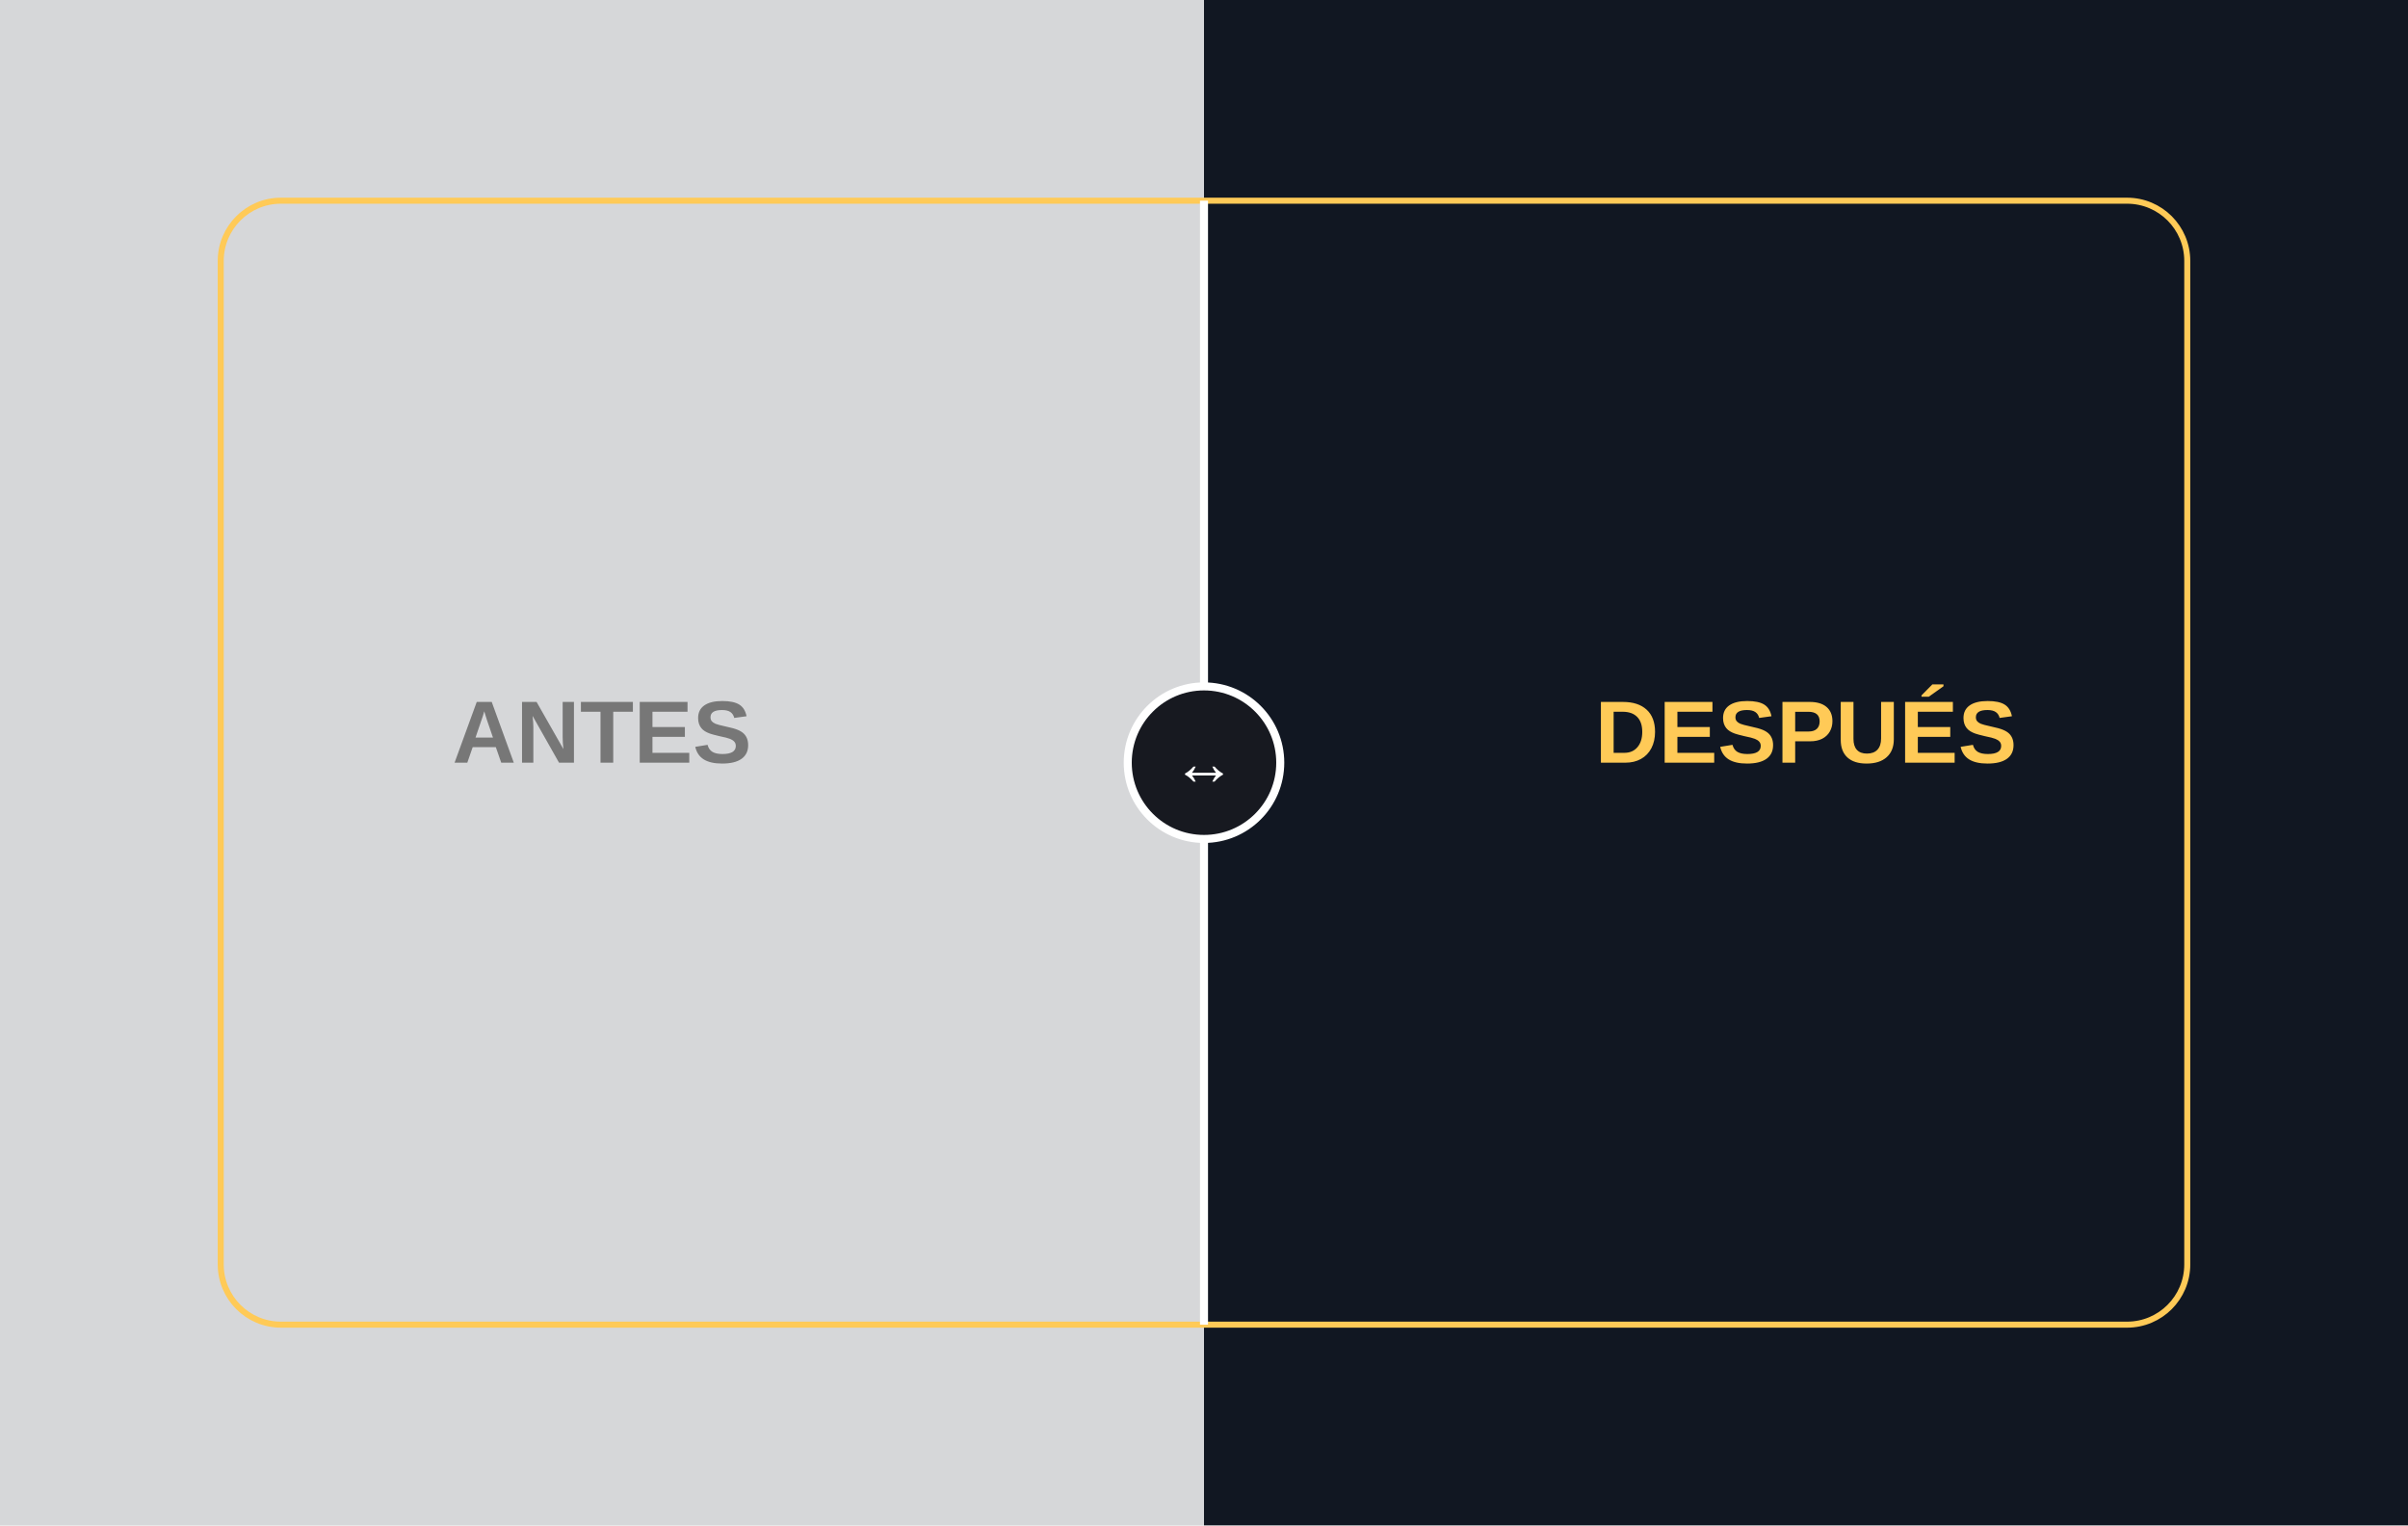
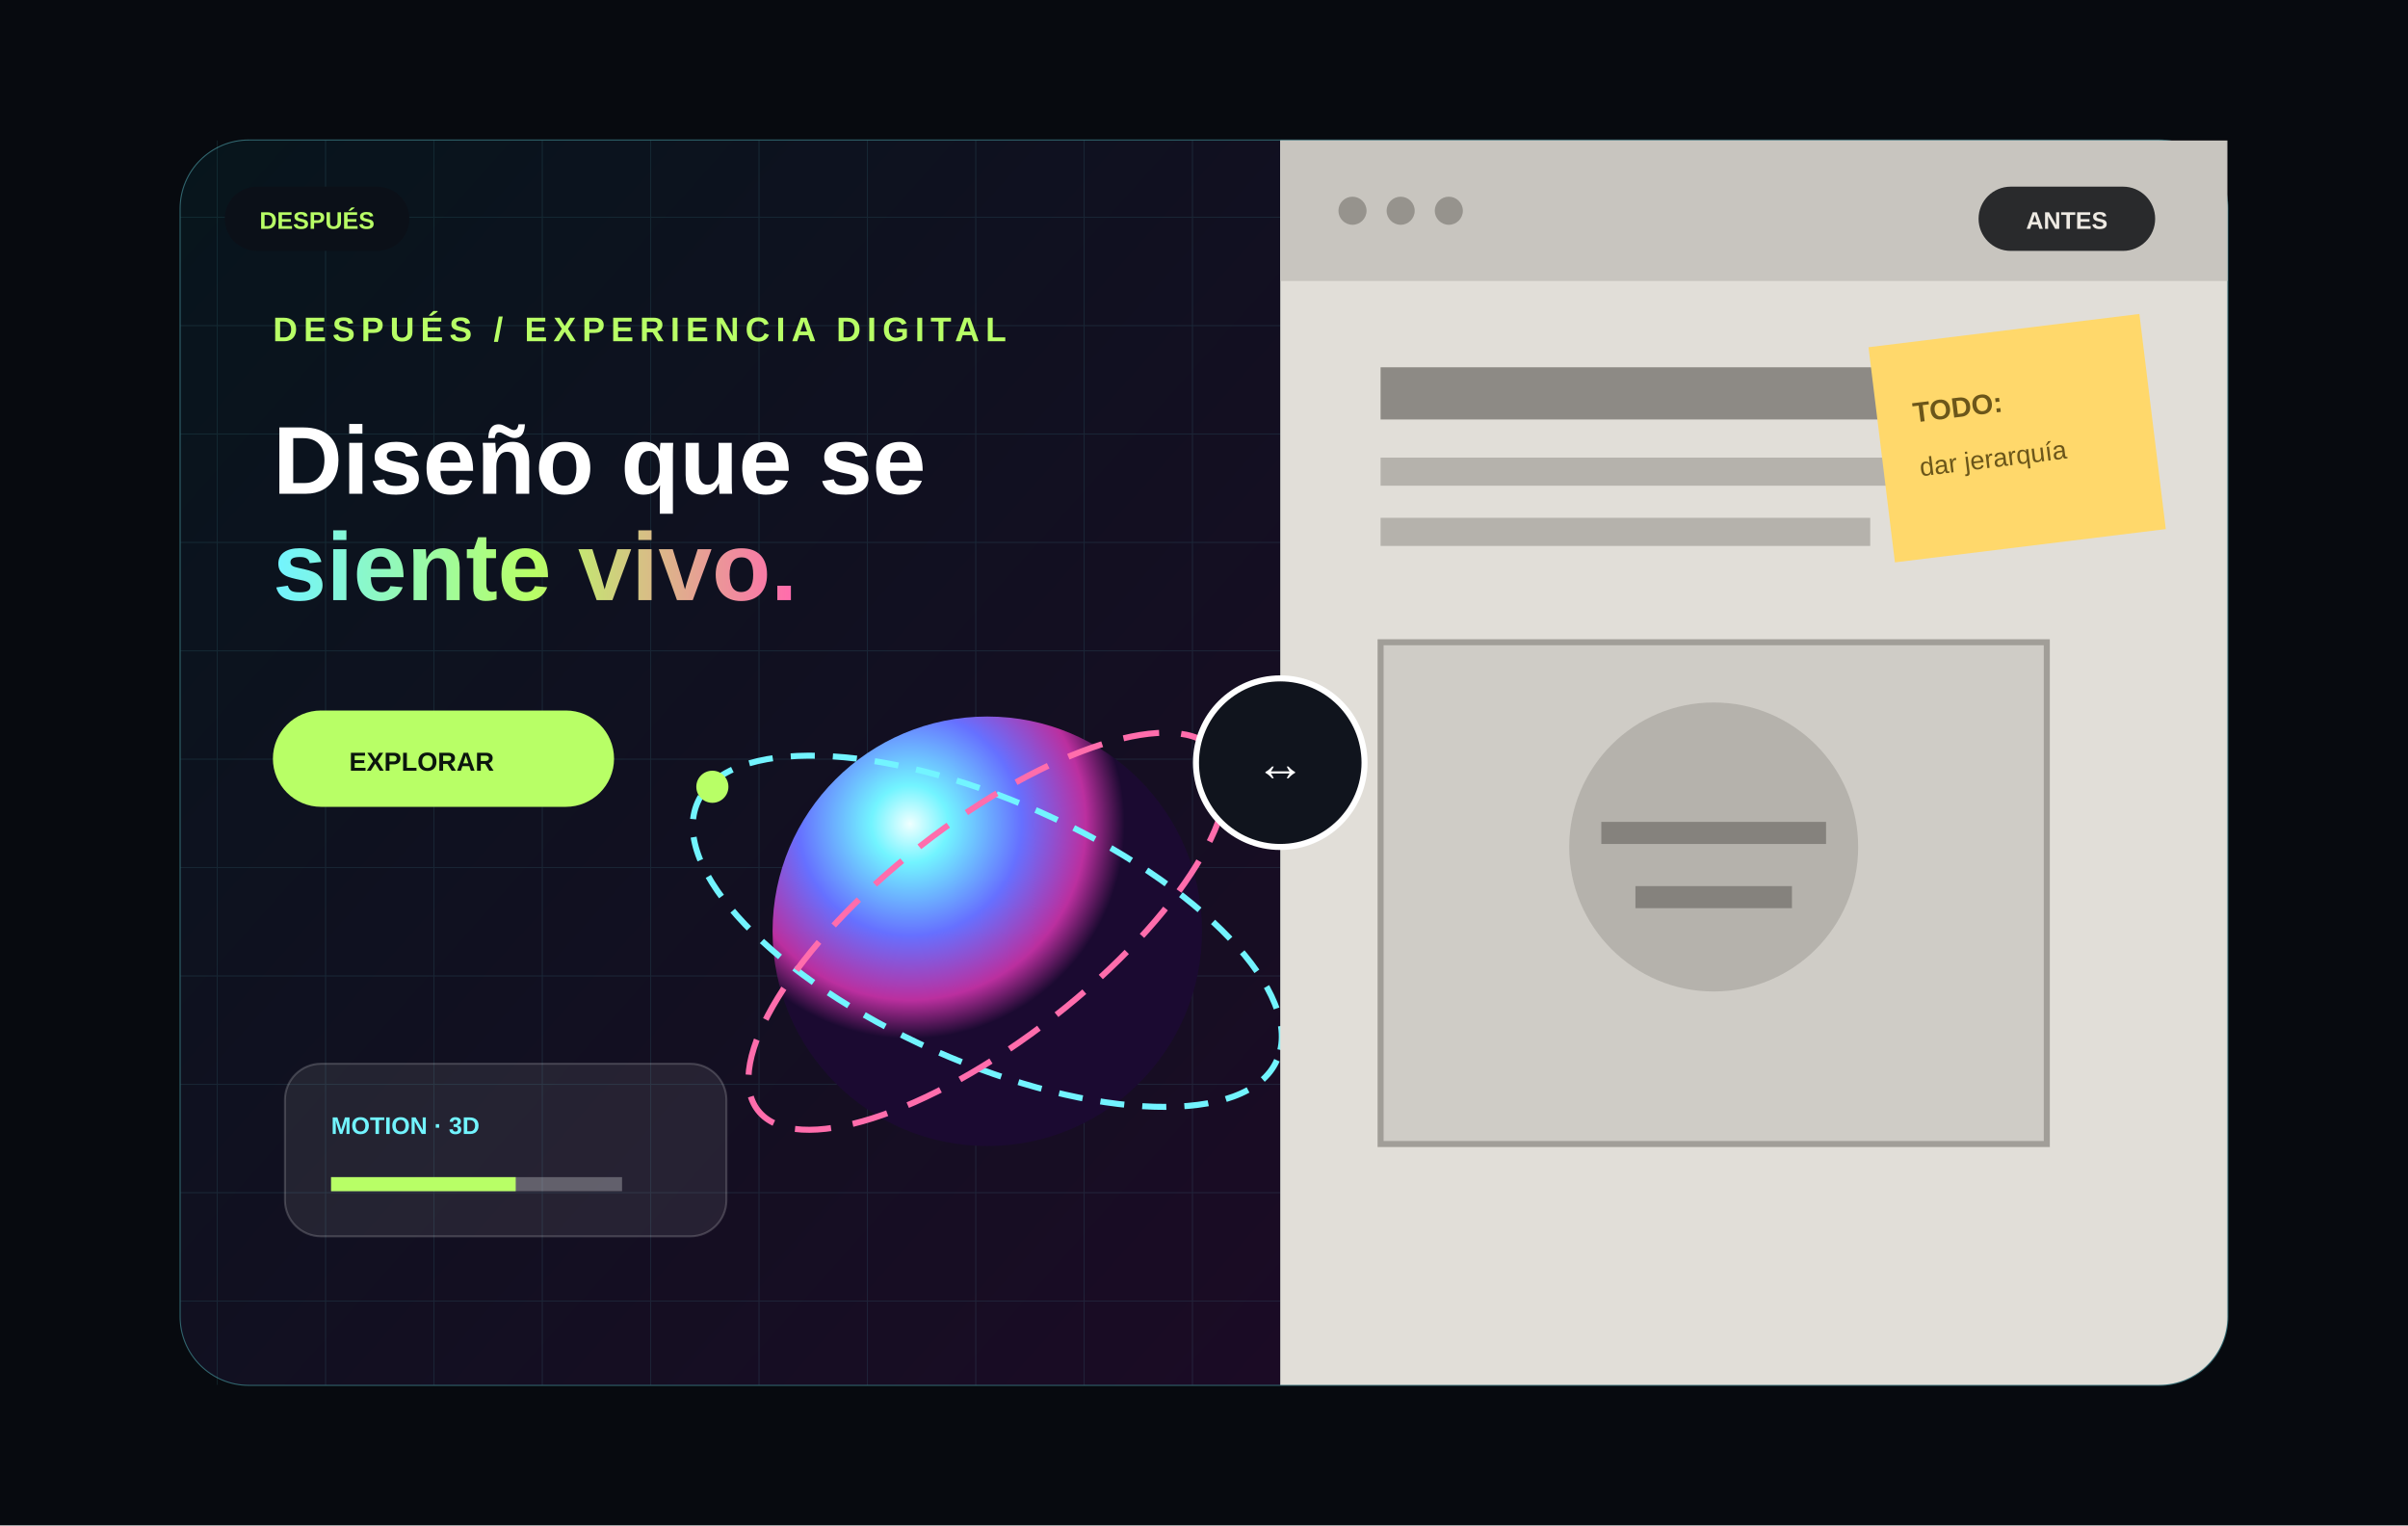
- <svg xmlns="http://www.w3.org/2000/svg" width="1200" height="760">
-   <rect width="600" height="760" fill="#d6d7d9" />
-   <rect x="600" width="600" height="760" fill="#111722" />
-   <rect x="110" y="100" width="980" height="560" rx="30" fill="none" stroke="#ffca57" stroke-width="3" />
-   <path d="M600 100v560" stroke="#fff" stroke-width="4" />
-   <circle cx="600" cy="380" r="38" fill="#171920" stroke="#fff" stroke-width="4" />
-   <text x="600" y="391" text-anchor="middle" fill="#fff" font-size="32">↔</text>
-   <text x="300" y="380" text-anchor="middle" fill="#777" font-family="Arial" font-size="44" font-weight="800">ANTES</text>
-   <text x="900" y="380" text-anchor="middle" fill="#ffca57" font-family="Arial" font-size="44" font-weight="800">DESPUÉS</text>
+ <svg xmlns="http://www.w3.org/2000/svg" width="1200" height="760" viewBox="0 0 1200 760">
+   <defs>
+     <linearGradient id="night" x2="1" y2="1">
+       <stop stop-color="#07151c" />
+       <stop offset="1" stop-color="#1b0b25" />
+     </linearGradient>
+     <radialGradient id="orb" cx="32%" cy="25%">
+       <stop stop-color="#efffff" />
+       <stop offset=".18" stop-color="#72f4ff" />
+       <stop offset=".52" stop-color="#6670ff" />
+       <stop offset=".82" stop-color="#bb2f9f" />
+       <stop offset="1" stop-color="#1b0a31" />
+     </radialGradient>
+     <linearGradient id="accent">
+       <stop stop-color="#72f4ff" />
+       <stop offset=".5" stop-color="#b8ff66" />
+       <stop offset="1" stop-color="#ff6dac" />
+     </linearGradient>
+     <pattern id="grid" width="54" height="54" patternUnits="userSpaceOnUse">
+       <path d="M54 0H0v54" fill="none" stroke="#72f4ff" stroke-opacity=".09" />
+     </pattern>
+   </defs>
+   <rect width="1200" height="760" fill="#070a0f" />
+   <rect x="90" y="70" width="1020" height="620" rx="34" fill="#111722" stroke="#72f4ff" stroke-opacity=".4" />
+   <path d="M124 70h514v620H124a34 34 0 0 1-34-34V104a34 34 0 0 1 34-34z" fill="url(#night)" />
+   <path d="M90 70h548v620H90z" fill="url(#grid)" />
+   <text x="136" y="170" fill="#b8ff66" font-family="Arial" font-size="17" font-weight="700" letter-spacing="3">DESPUÉS / EXPERIENCIA DIGITAL</text>
+   <text x="136" y="246" fill="#fff" font-family="Arial" font-size="48" font-weight="800">Diseño que se</text>
+   <text x="136" y="299" fill="url(#accent)" font-family="Arial" font-size="48" font-weight="800">siente vivo.</text>
+   <rect x="136" y="354" width="170" height="48" rx="24" fill="#b8ff66" />
+   <text x="174" y="384" fill="#0b160d" font-family="Arial" font-size="13" font-weight="800">EXPLORAR</text>
+   <circle cx="492" cy="464" r="107" fill="url(#orb)" />
+   <ellipse cx="492" cy="464" rx="158" ry="65" fill="none" stroke="#72f4ff" stroke-width="3" stroke-dasharray="12 9" transform="rotate(24 492 464)" />
+   <ellipse cx="492" cy="464" rx="145" ry="54" fill="none" stroke="#ff6dac" stroke-width="3" stroke-dasharray="18 11" transform="rotate(-38 492 464)" />
+   <circle cx="355" cy="392" r="8" fill="#b8ff66" />
+   <rect x="142" y="530" width="220" height="86" rx="18" fill="#fff" fill-opacity=".08" stroke="#fff" stroke-opacity=".18" />
+   <text x="165" y="565" fill="#72f4ff" font-family="Arial" font-size="12" font-weight="700">MOTION · 3D</text>
+   <path d="M165 590h145" stroke="#fff" stroke-opacity=".28" stroke-width="7" />
+   <path d="M165 590h92" stroke="#b8ff66" stroke-width="7" />
+   <path d="M638 70h438a34 34 0 0 1 34 34v552a34 34 0 0 1-34 34H638z" fill="#e1ded8" />
+   <rect x="638" y="70" width="472" height="70" fill="#c8c5bf" />
+   <circle cx="674" cy="105" r="7" fill="#96938d" />
+   <circle cx="698" cy="105" r="7" fill="#96938d" />
+   <circle cx="722" cy="105" r="7" fill="#96938d" />
+   <rect x="688" y="183" width="250" height="26" fill="#8d8a85" />
+   <rect x="688" y="228" width="318" height="14" fill="#b5b2ac" />
+   <rect x="688" y="258" width="244" height="14" fill="#b5b2ac" />
+   <rect x="688" y="320" width="332" height="250" fill="#cfccc6" stroke="#a19e98" stroke-width="3" />
+   <circle cx="854" cy="422" r="72" fill="#b5b2ac" />
+   <path d="M798 415h112M815 447h78" stroke="#85827d" stroke-width="11" />
+   <g transform="rotate(-7 1000 225)">
+     <rect x="938" y="165" width="136" height="108" fill="#ffd86b" />
+     <text x="956" y="205" fill="#6b561a" font-family="Arial" font-size="14" font-weight="700">TODO:</text>
+     <text x="956" y="232" fill="#6b561a" font-family="Arial" font-size="13">dar jerarquía</text>
+   </g>
+   <path d="M638 70v620" stroke="url(#accent)" stroke-width="5" />
+   <circle cx="638" cy="380" r="42" fill="#10141d" stroke="#fff" stroke-width="3" />
+   <text x="638" y="389" text-anchor="middle" fill="#fff" font-family="Arial" font-size="25">↔</text>
+   <rect x="112" y="93" width="92" height="32" rx="16" fill="#0b1018" />
+   <text x="158" y="114" text-anchor="middle" fill="#b8ff66" font-family="Arial" font-size="12" font-weight="800">DESPUÉS</text>
+   <rect x="986" y="93" width="88" height="32" rx="16" fill="#292a2c" />
+   <text x="1030" y="114" text-anchor="middle" fill="#eeeae3" font-family="Arial" font-size="12" font-weight="800">ANTES</text>
</svg>
